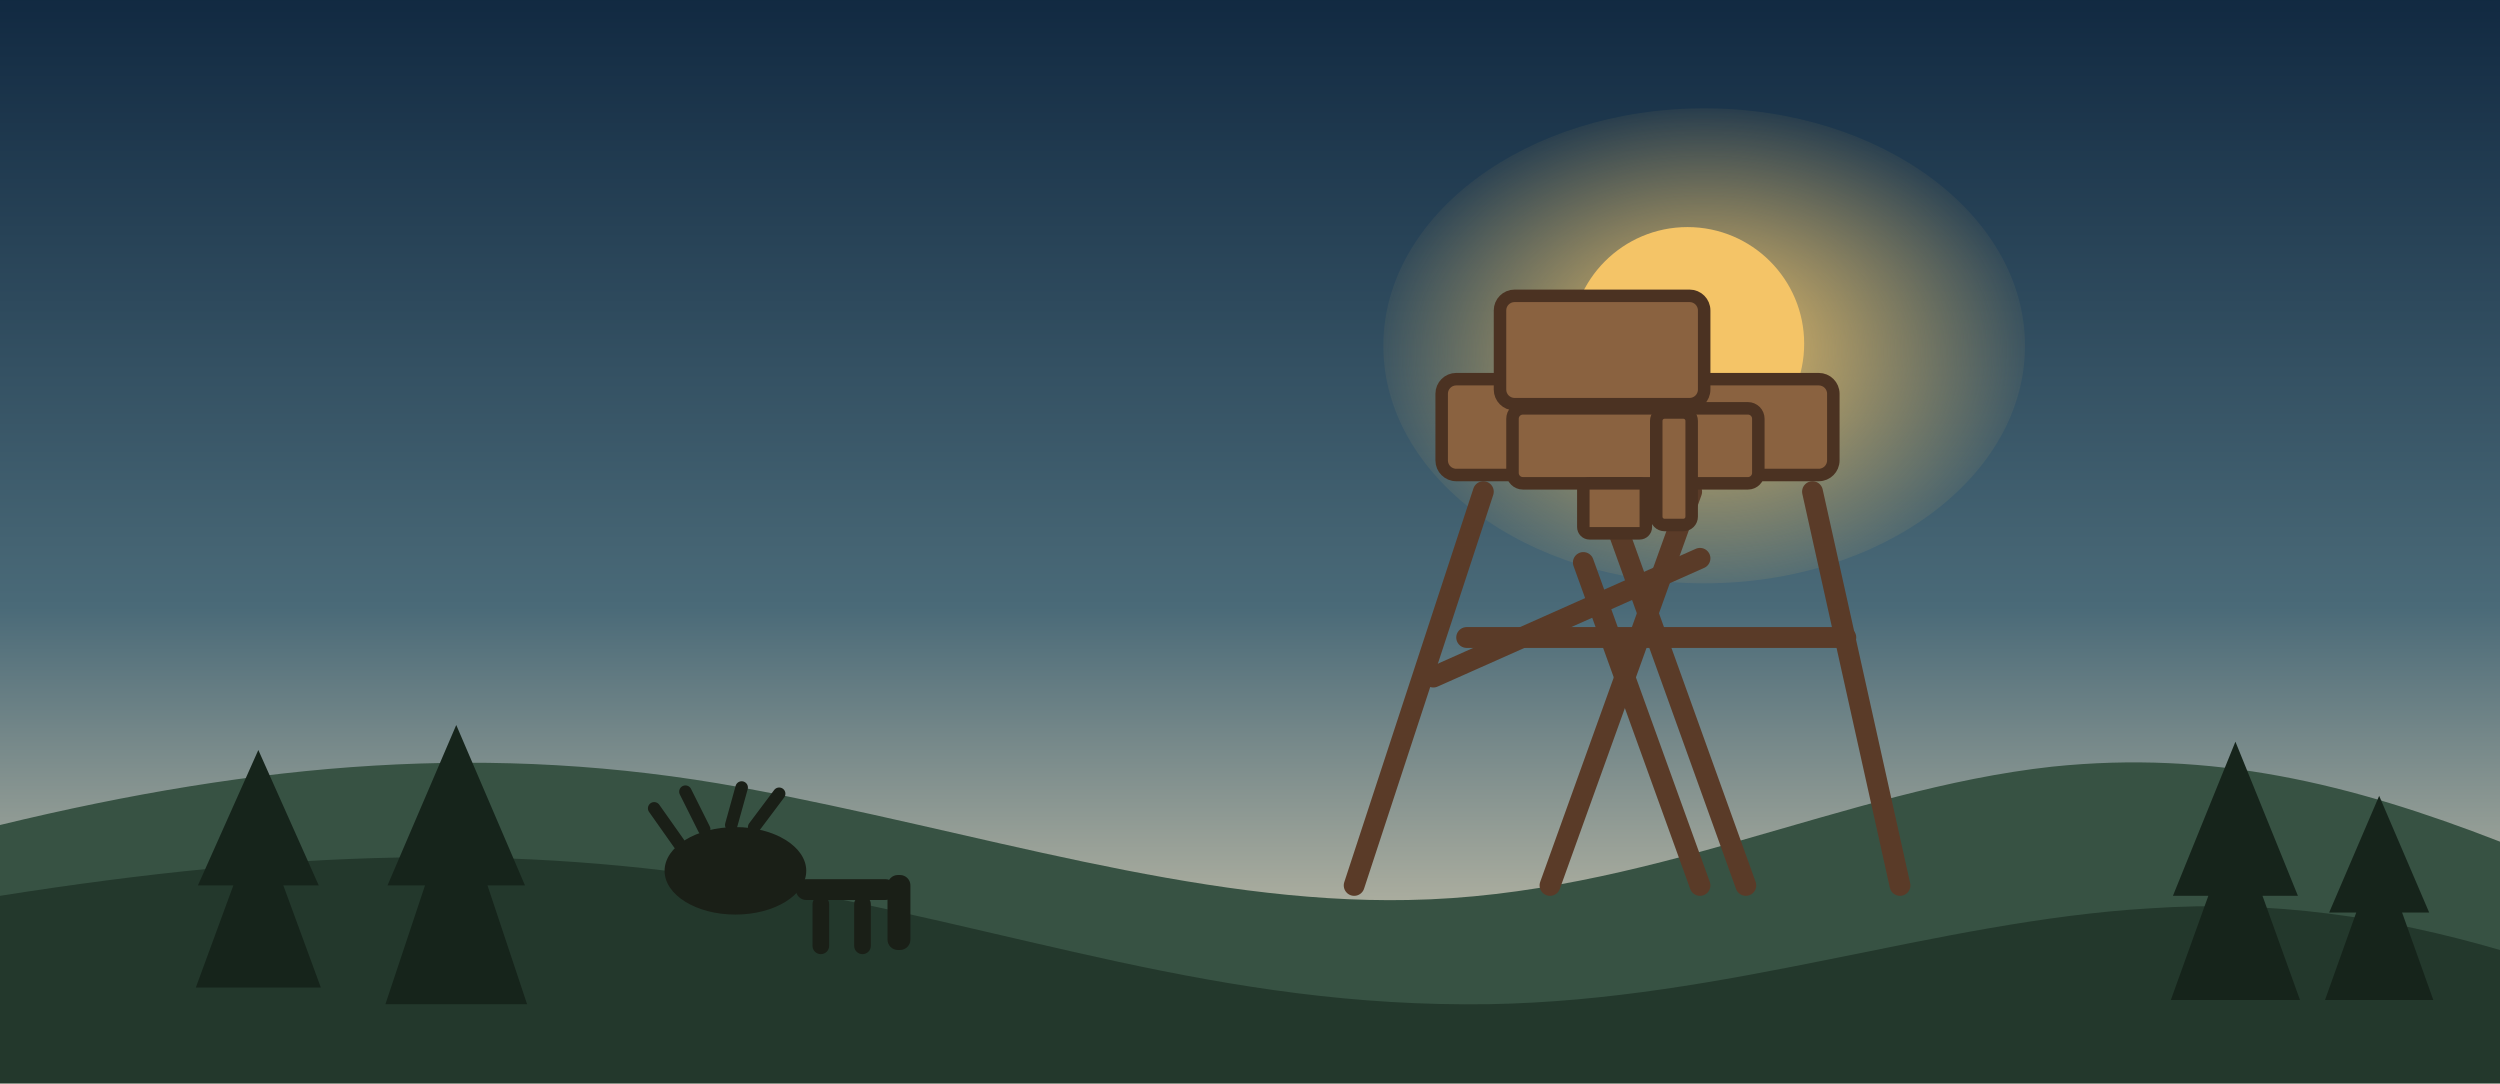
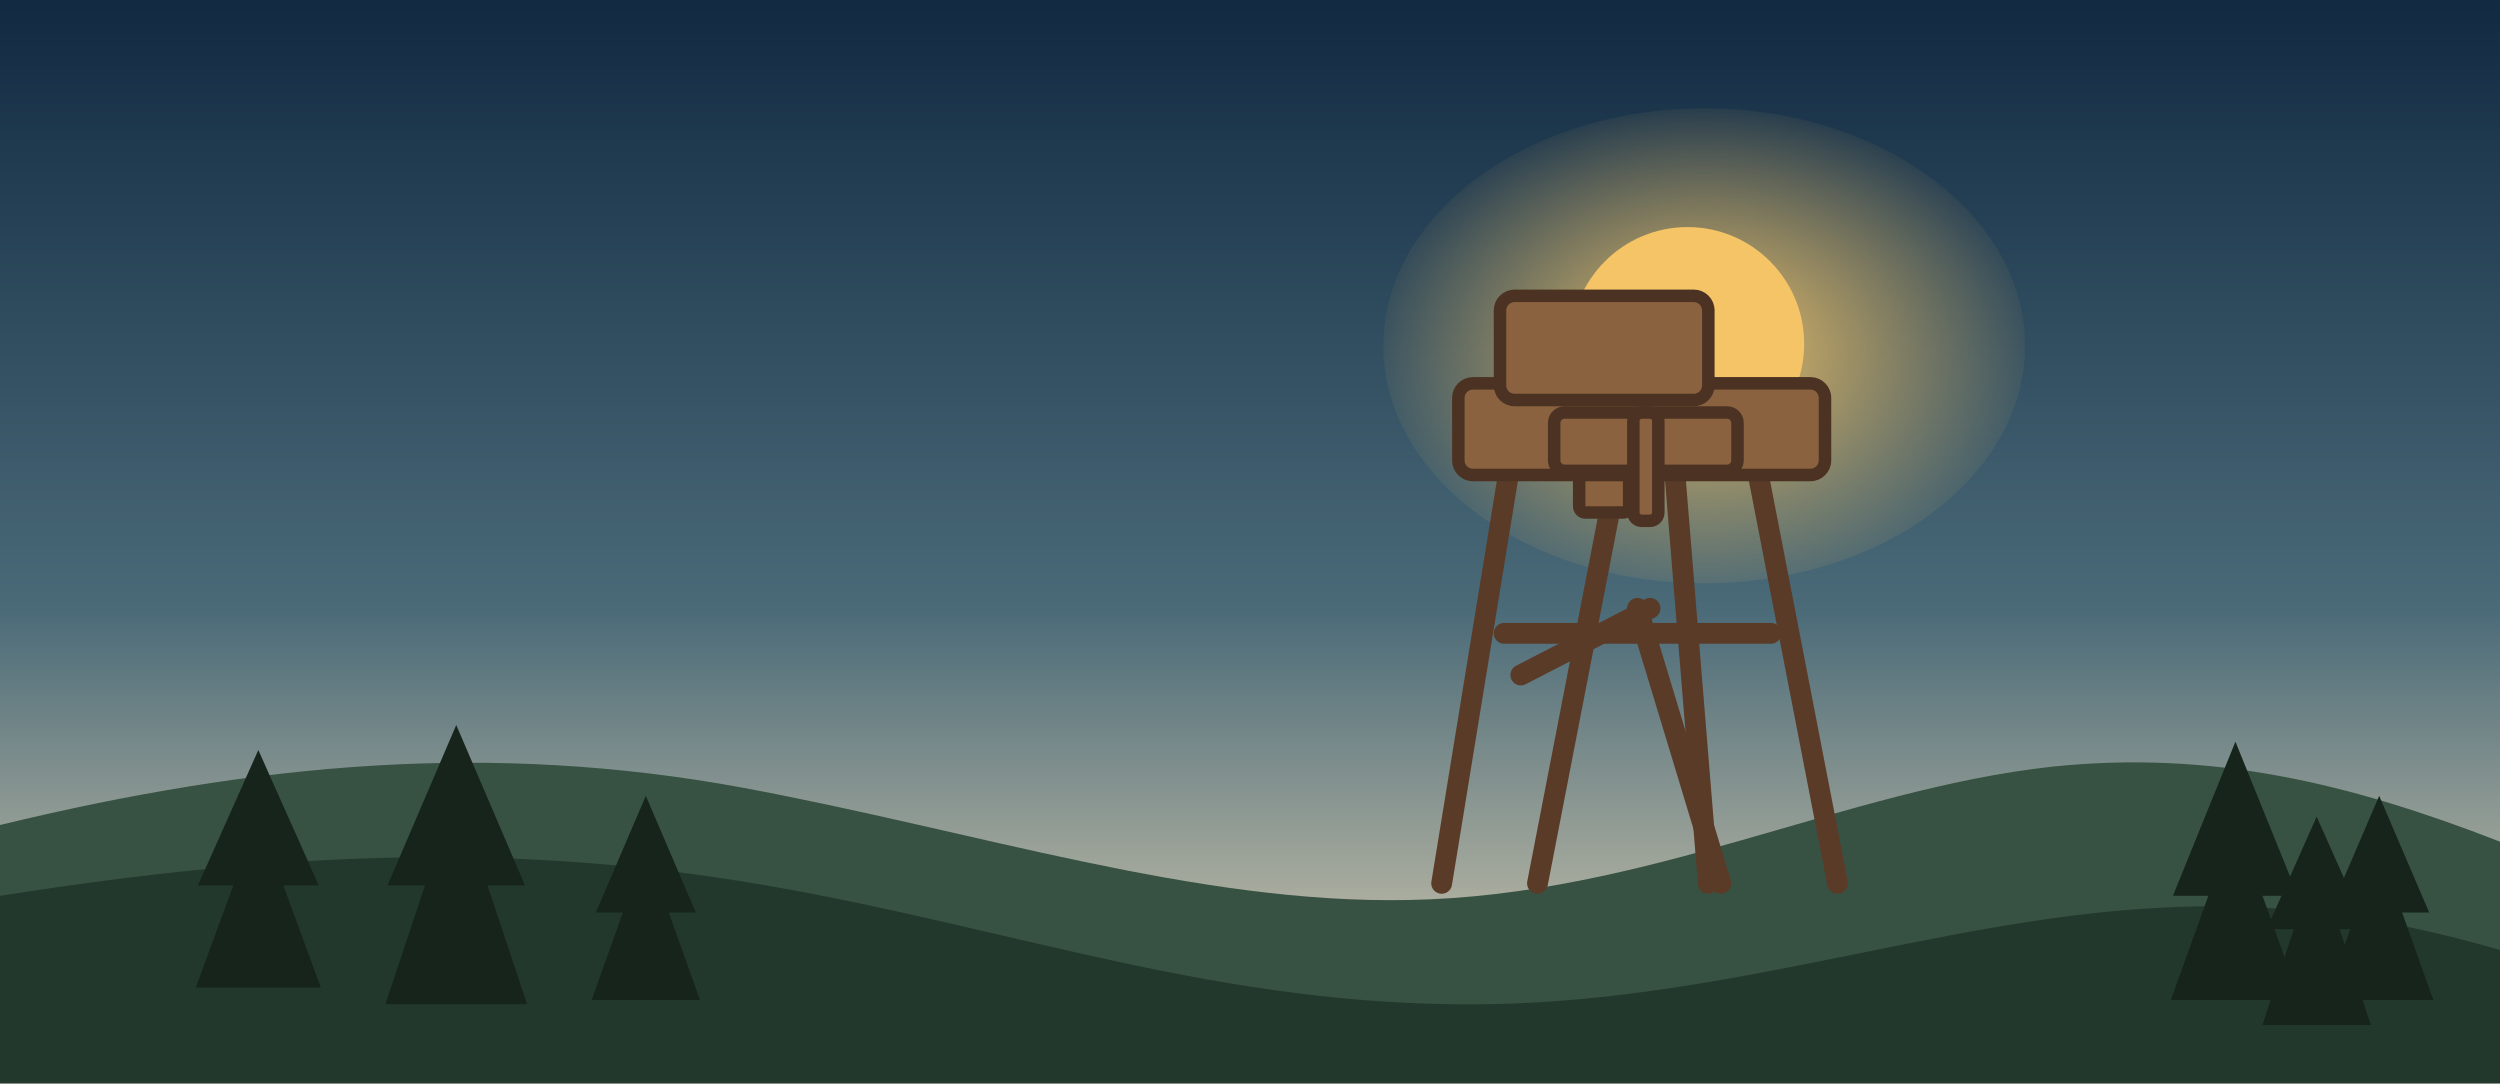
<svg xmlns="http://www.w3.org/2000/svg" width="1200" height="520" viewBox="0 0 1200 520" fill="none" role="img" aria-labelledby="title desc">
  <defs>
    <linearGradient id="sky" x1="0" y1="0" x2="0" y2="1">
      <stop offset="0%" stop-color="#112941" />
      <stop offset="56%" stop-color="#4A6A78" />
      <stop offset="100%" stop-color="#E7D7B7" />
    </linearGradient>
    <radialGradient id="sunGlow" cx="0" cy="0" r="1" gradientUnits="userSpaceOnUse" gradientTransform="translate(818 168) rotate(90) scale(124 164)">
      <stop offset="0%" stop-color="#F4C467" stop-opacity="0.95" />
      <stop offset="100%" stop-color="#F4C467" stop-opacity="0" />
    </radialGradient>
  </defs>
  <rect width="1200" height="520" fill="url(#sky)" />
  <ellipse cx="818" cy="166" rx="154" ry="114" fill="url(#sunGlow)" />
  <circle cx="810" cy="165" r="56" fill="#F4C467" />
  <path d="M0 396C124 366 236 356 356 378C469 399 574 434 676 432C790 430 885 379 985 368C1062 360 1128 376 1200 404V520H0V396Z" fill="#375243" />
  <path d="M0 430C139 408 248 405 362 424C487 445 585 484 715 482C829 480 930 442 1032 436C1091 432 1145 440 1200 456V520H0V430Z" fill="#23382C" />
  <g fill="#16241B">
    <path d="M95 425L124 360L153 425H136L154 474H94L112 425H95Z" />
    <path d="M186 425L219 348L252 425H234L253 482H185L204 425H186Z" />
+     <path d="M286 438L310 382L334 438H321L336 480H284L299 438H286Z" />
    <path d="M1043 430L1073 356L1103 430H1086L1104 480H1042L1060 430H1043Z" />
+     <path d="M1088 446L1112 392L1136 446H1123L1138 492H1086L1101 446H1088Z" />
    <path d="M1118 438L1142 382L1166 438H1153L1168 480H1116L1131 438H1118Z" />
  </g>
  <g stroke="#5A3B28" stroke-width="10" stroke-linecap="round" stroke-linejoin="round">
-     <line x1="712" y1="236" x2="650" y2="425" />
-     <line x1="770" y1="236" x2="838" y2="425" />
-     <line x1="812" y1="236" x2="744" y2="425" />
-     <line x1="870" y1="236" x2="912" y2="425" />
-     <line x1="688" y1="325" x2="816" y2="268" />
-     <line x1="760" y1="270" x2="816" y2="425" />
-     <line x1="704" y1="306" x2="886" y2="306" />
+     <line x1="724" y1="228" x2="692" y2="424" />
+     <line x1="844" y1="228" x2="882" y2="424" />
+     <line x1="776" y1="228" x2="738" y2="424" />
+     <line x1="804" y1="228" x2="820" y2="424" />
+     <line x1="722" y1="304" x2="850" y2="304" />
+     <line x1="730" y1="324" x2="792" y2="292" />
+     <line x1="786" y1="292" x2="826" y2="424" />
  </g>
  <g fill="#8A6240" stroke="#4B3222" stroke-width="6" stroke-linejoin="round">
-     <rect x="692" y="182" width="188" height="46" rx="7" />
-     <rect x="720" y="142" width="98" height="52" rx="7" />
-     <rect x="726" y="196" width="118" height="36" rx="5" />
-     <rect x="795" y="198" width="17" height="54" rx="4" />
-     <rect x="760" y="232" width="30" height="24" rx="3" />
-   </g>
-   <g fill="#1A1F17">
-     <ellipse cx="353" cy="418" rx="34" ry="21" />
-     <rect x="382" y="422" width="48" height="10" rx="5" />
-     <rect x="426" y="420" width="11" height="36" rx="5" />
-     <rect x="390" y="430" width="8" height="28" rx="4" />
-     <rect x="410" y="430" width="8" height="28" rx="4" />
-     <path d="M326 405L314 388" stroke="#1A1F17" stroke-width="6" stroke-linecap="round" />
-     <path d="M338 398L329 380" stroke="#1A1F17" stroke-width="6" stroke-linecap="round" />
-     <path d="M351 396L356 378" stroke="#1A1F17" stroke-width="6" stroke-linecap="round" />
-     <path d="M362 397L374 381" stroke="#1A1F17" stroke-width="6" stroke-linecap="round" />
+     <rect x="700" y="184" width="176" height="44" rx="7" />
+     <rect x="720" y="142" width="100" height="50" rx="7" />
+     <rect x="746" y="198" width="88" height="28" rx="5" />
+     <rect x="784" y="198" width="12" height="52" rx="4" />
+     <rect x="758" y="228" width="24" height="18" rx="3" />
  </g>
</svg>
